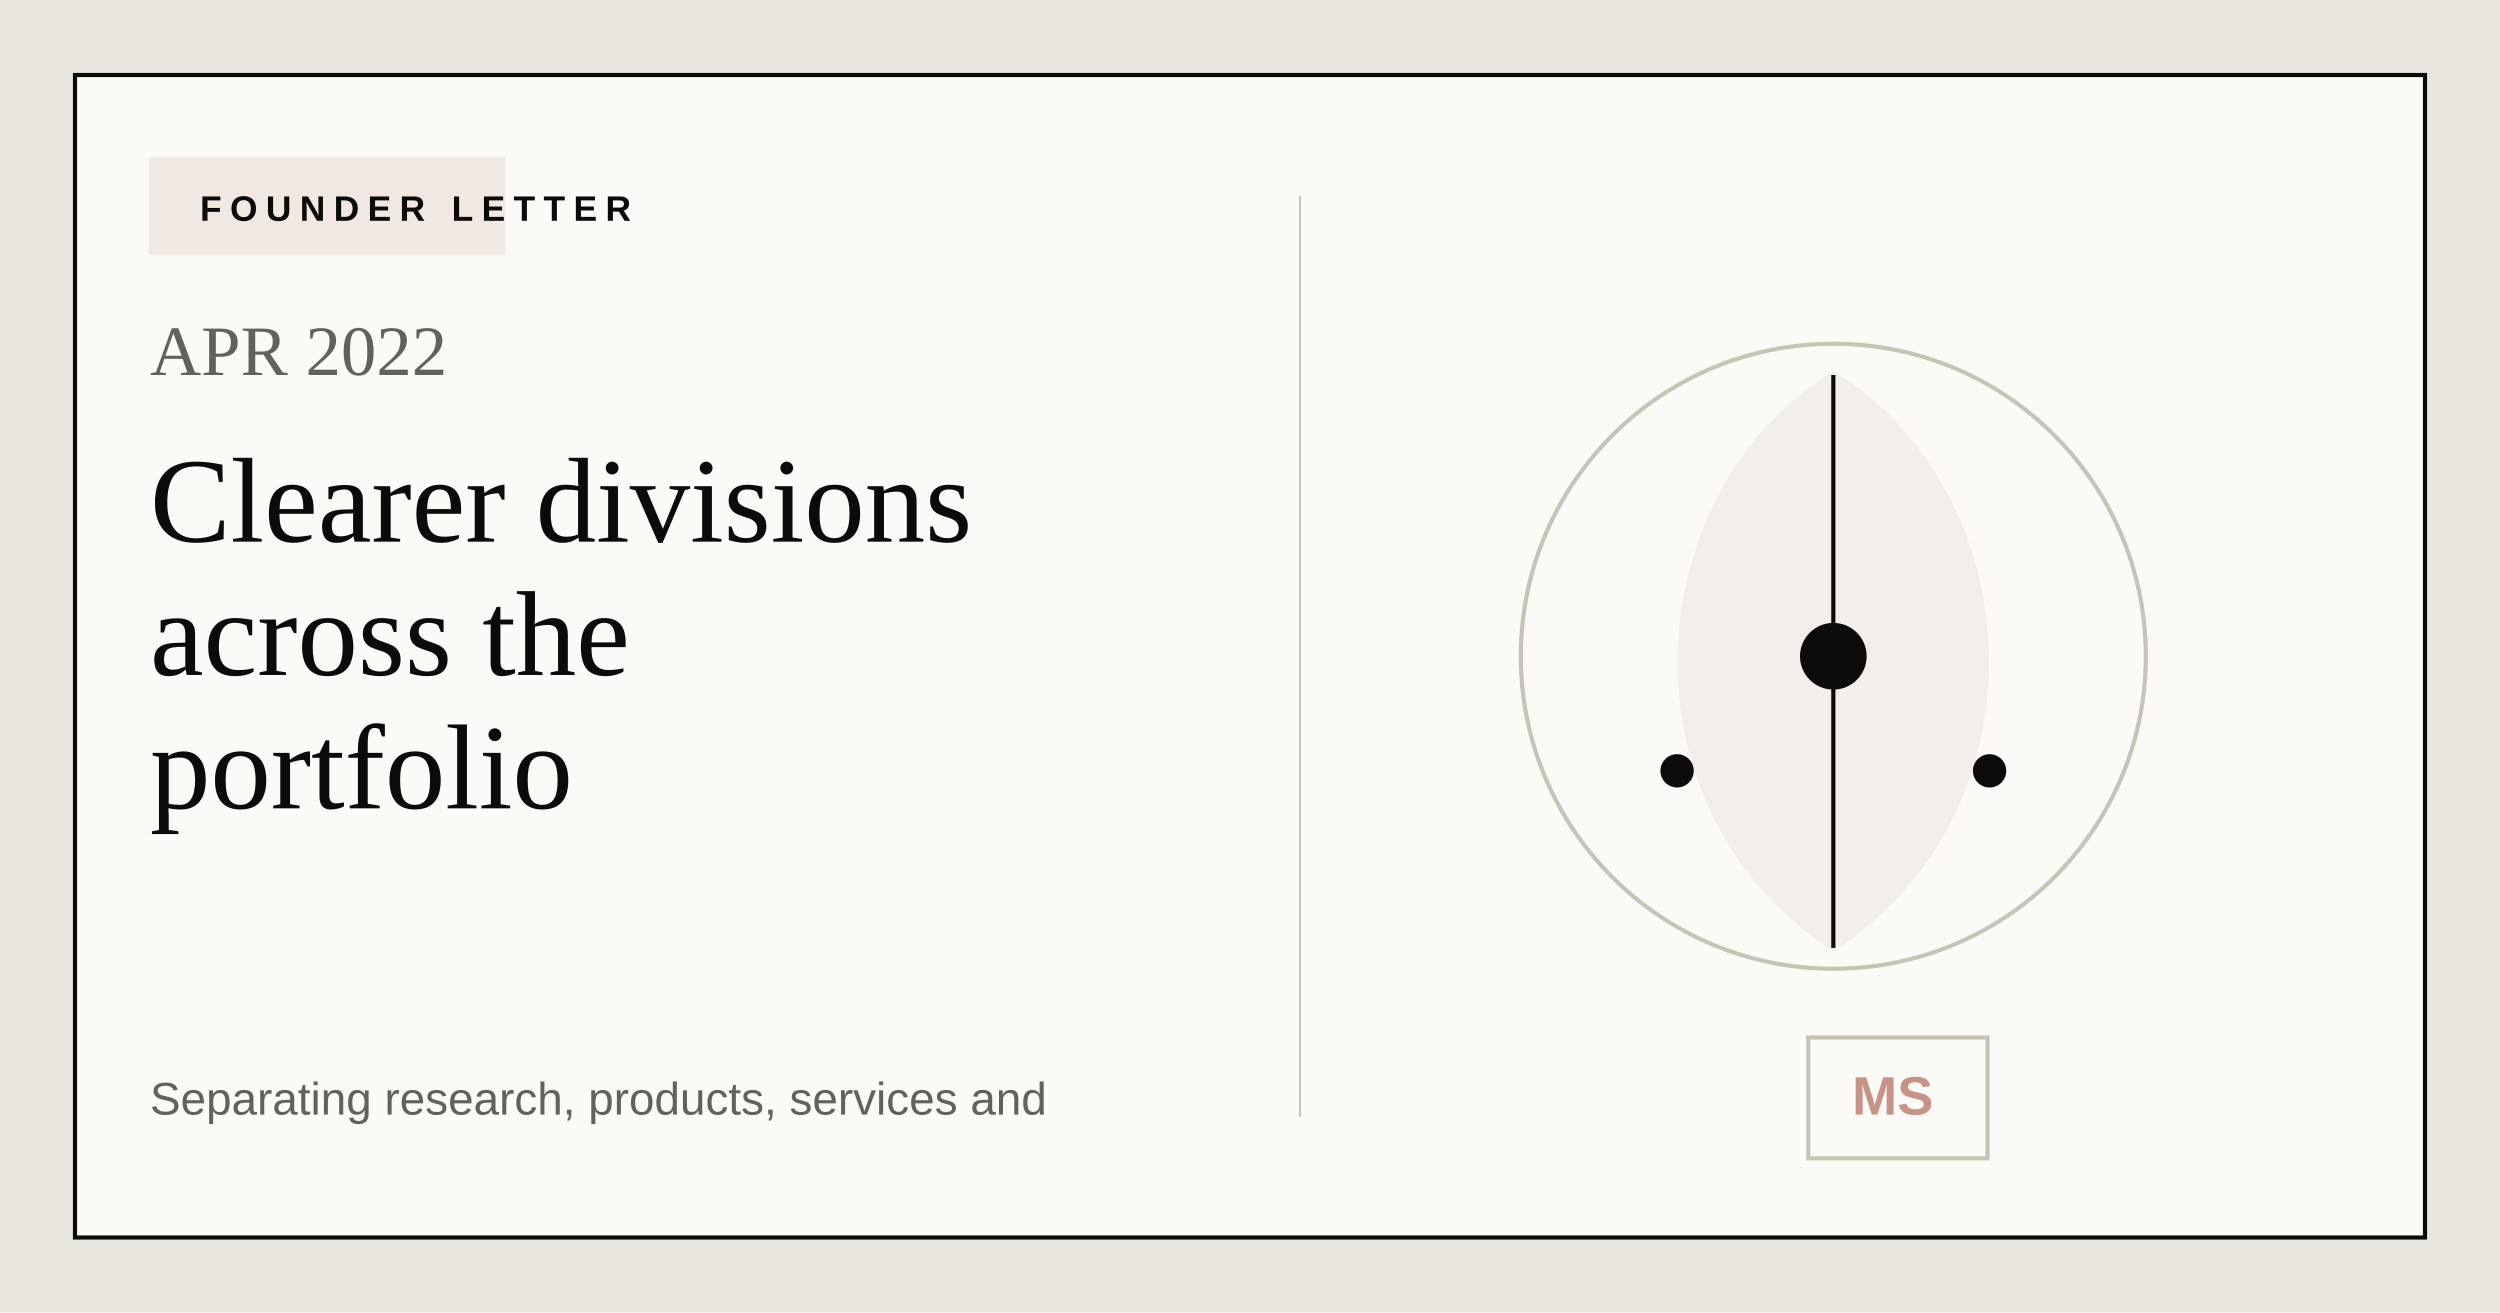
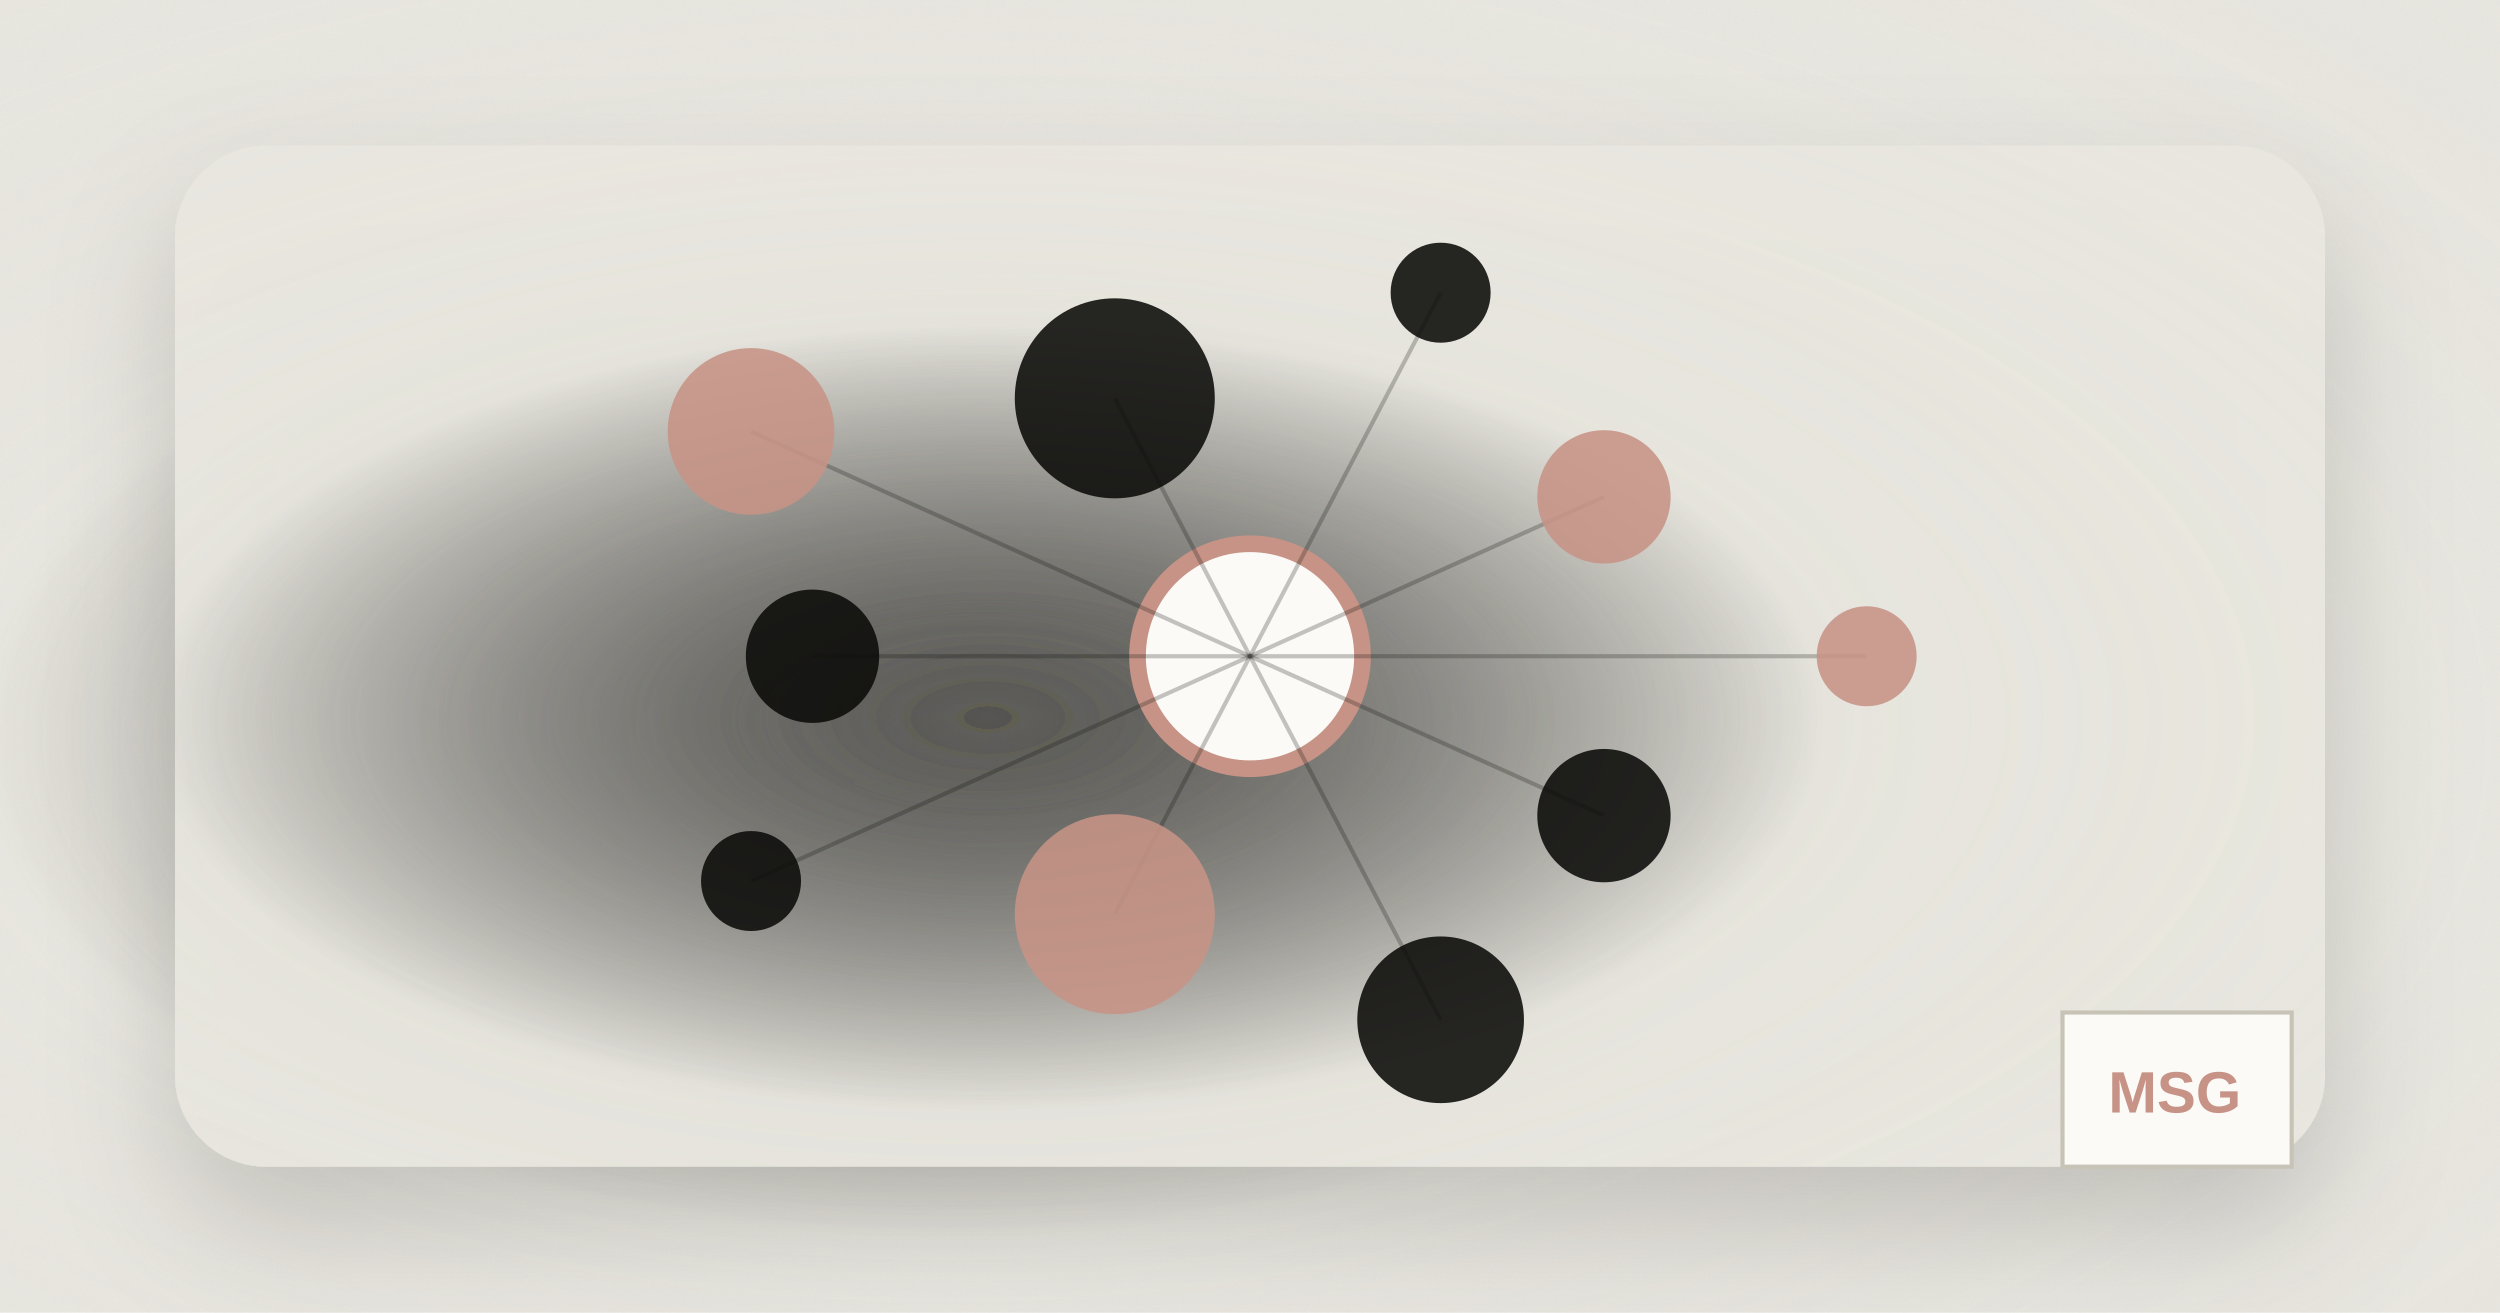
<svg xmlns="http://www.w3.org/2000/svg" width="1200" height="630" viewBox="0 0 1200 630" role="img" aria-labelledby="title desc">
+   <defs>
+     <radialGradient id="glow" cx="38%" cy="56%" r="80%">
+       <stop offset="0%" stop-color="#0b0b09" stop-opacity="0.42" />
+       <stop offset="48%" stop-color="#e8e6df" stop-opacity="0.9" />
+       <stop offset="100%" stop-color="#e8e6df" />
+     </radialGradient>
+     <linearGradient id="panel" x1="0" y1="0" x2="1" y2="1">
+       <stop offset="0%" stop-color="#ffffff" stop-opacity="0.88" />
+       <stop offset="100%" stop-color="#fbfaf7" stop-opacity="0.64" />
+     </linearGradient>
+     <filter id="shadow" x="-30%" y="-30%" width="160%" height="160%">
+       <feDropShadow dx="0" dy="28" stdDeviation="30" flood-color="#0b0b09" flood-opacity="0.17" />
+     </filter>
+     <filter id="grain">
+       <feTurbulence type="fractalNoise" baseFrequency="0.77" numOctaves="3" stitchTiles="stitch" />
+       <feColorMatrix type="saturate" values="0" />
+       <feComponentTransfer>
+         <feFuncA type="table" tableValues="0 0.057" />
+       </feComponentTransfer>
+     </filter>
+   </defs>
  <rect width="1200" height="630" fill="#e8e6df" />
-   <rect x="36" y="36" width="1128" height="558" fill="#fbfaf7" stroke="#0b0b09" stroke-width="2" />
-   <rect x="72" y="76" width="170" height="46" fill="#c69386" opacity="0.18" stroke="#c69386" stroke-width="1" />
-   <text x="96" y="106" font-family="Arial, Helvetica, sans-serif" font-size="17" font-weight="700" letter-spacing="4" fill="#0b0b09">FOUNDER LETTER</text>
-   <text x="72" y="180" font-family="Georgia, 'Times New Roman', serif" font-size="34" fill="#64615b">APR 2022</text>
-   <text x="72" y="260" font-family="Georgia, 'Times New Roman', serif" font-size="58" font-weight="500" fill="#0b0b09">Clearer divisions</text>
-   <text x="72" y="324" font-family="Georgia, 'Times New Roman', serif" font-size="58" font-weight="500" fill="#0b0b09">across the</text>
-   <text x="72" y="388" font-family="Georgia, 'Times New Roman', serif" font-size="58" font-weight="500" fill="#0b0b09">portfolio</text>
-   <text x="72" y="535" font-family="Arial, Helvetica, sans-serif" font-size="22" fill="#64615b">Separating research, products, services and</text>
-   <circle cx="880" cy="315" r="150" fill="none" stroke="#c8c3b7" stroke-width="2" />
-   <path d="M880 455 C775 385 790 235 880 180 C970 235 985 385 880 455Z" fill="#c69386" opacity="0.12" stroke="#c69386" stroke-width="3" />
-   <path d="M880 455 V180" stroke="#0b0b09" stroke-width="2" />
-   <circle cx="880" cy="315" r="16" fill="#0b0b09" />
-   <circle cx="805" cy="370" r="8" fill="#0b0b09" />
-   <circle cx="955" cy="370" r="8" fill="#0b0b09" />
-   <line x1="624" y1="94" x2="624" y2="536" stroke="#c8c3b7" stroke-width="1" />
-   <rect x="868" y="498" width="86" height="58" fill="#fbfaf7" stroke="#c8c3b7" stroke-width="2" />
-   <text x="889" y="535" font-family="Arial, Helvetica, sans-serif" font-size="26" font-weight="700" fill="#c69386">MS</text>
+   <rect width="1200" height="630" fill="url(#glow)" opacity="0.74" />
+   <rect width="1200" height="630" filter="url(#grain)" opacity="0.66" />
+   <rect x="84" y="70" width="1032" height="490" rx="44" fill="url(#glow)" filter="url(#shadow)" />
+   <circle cx="600" cy="315" r="54" fill="#fbfaf7" stroke="#c69386" stroke-width="8" />
+   <path d="M600 315 L896.0 315.0" stroke="#0b0b09" stroke-width="2" opacity="0.24" />
+   <circle cx="896.0" cy="315.0" r="24" fill="#c69386" opacity="0.88" />
+   <path d="M600 315 L769.9 391.5" stroke="#0b0b09" stroke-width="2" opacity="0.24" />
+   <circle cx="769.9" cy="391.5" r="32" fill="#0b0b09" opacity="0.88" />
+   <path d="M600 315 L691.5 489.5" stroke="#0b0b09" stroke-width="2" opacity="0.24" />
+   <circle cx="691.5" cy="489.5" r="40" fill="#0b0b09" opacity="0.88" />
+   <path d="M600 315 L535.1 438.8" stroke="#0b0b09" stroke-width="2" opacity="0.24" />
+   <circle cx="535.1" cy="438.8" r="48" fill="#c69386" opacity="0.88" />
+   <path d="M600 315 L360.5 422.9" stroke="#0b0b09" stroke-width="2" opacity="0.24" />
+   <circle cx="360.5" cy="422.9" r="24" fill="#0b0b09" opacity="0.88" />
+   <path d="M600 315 L390.0 315.0" stroke="#0b0b09" stroke-width="2" opacity="0.24" />
+   <circle cx="390.0" cy="315.0" r="32" fill="#0b0b09" opacity="0.88" />
+   <path d="M600 315 L360.5 207.1" stroke="#0b0b09" stroke-width="2" opacity="0.24" />
+   <circle cx="360.5" cy="207.1" r="40" fill="#c69386" opacity="0.88" />
+   <path d="M600 315 L535.1 191.2" stroke="#0b0b09" stroke-width="2" opacity="0.24" />
+   <circle cx="535.1" cy="191.2" r="48" fill="#0b0b09" opacity="0.88" />
+   <path d="M600 315 L691.5 140.5" stroke="#0b0b09" stroke-width="2" opacity="0.24" />
+   <circle cx="691.5" cy="140.5" r="24" fill="#0b0b09" opacity="0.88" />
+   <path d="M600 315 L769.9 238.5" stroke="#0b0b09" stroke-width="2" opacity="0.24" />
+   <circle cx="769.9" cy="238.5" r="32" fill="#c69386" opacity="0.88" />
+   <g transform="translate(990 486)">
+     <rect width="110" height="74" rx="0" fill="#fbfaf7" stroke="#c8c3b7" stroke-width="2" />
+     <text x="22" y="48" font-family="Arial, Helvetica, sans-serif" font-size="28" font-weight="800" fill="#c69386">MSG</text>
+   </g>
</svg>
